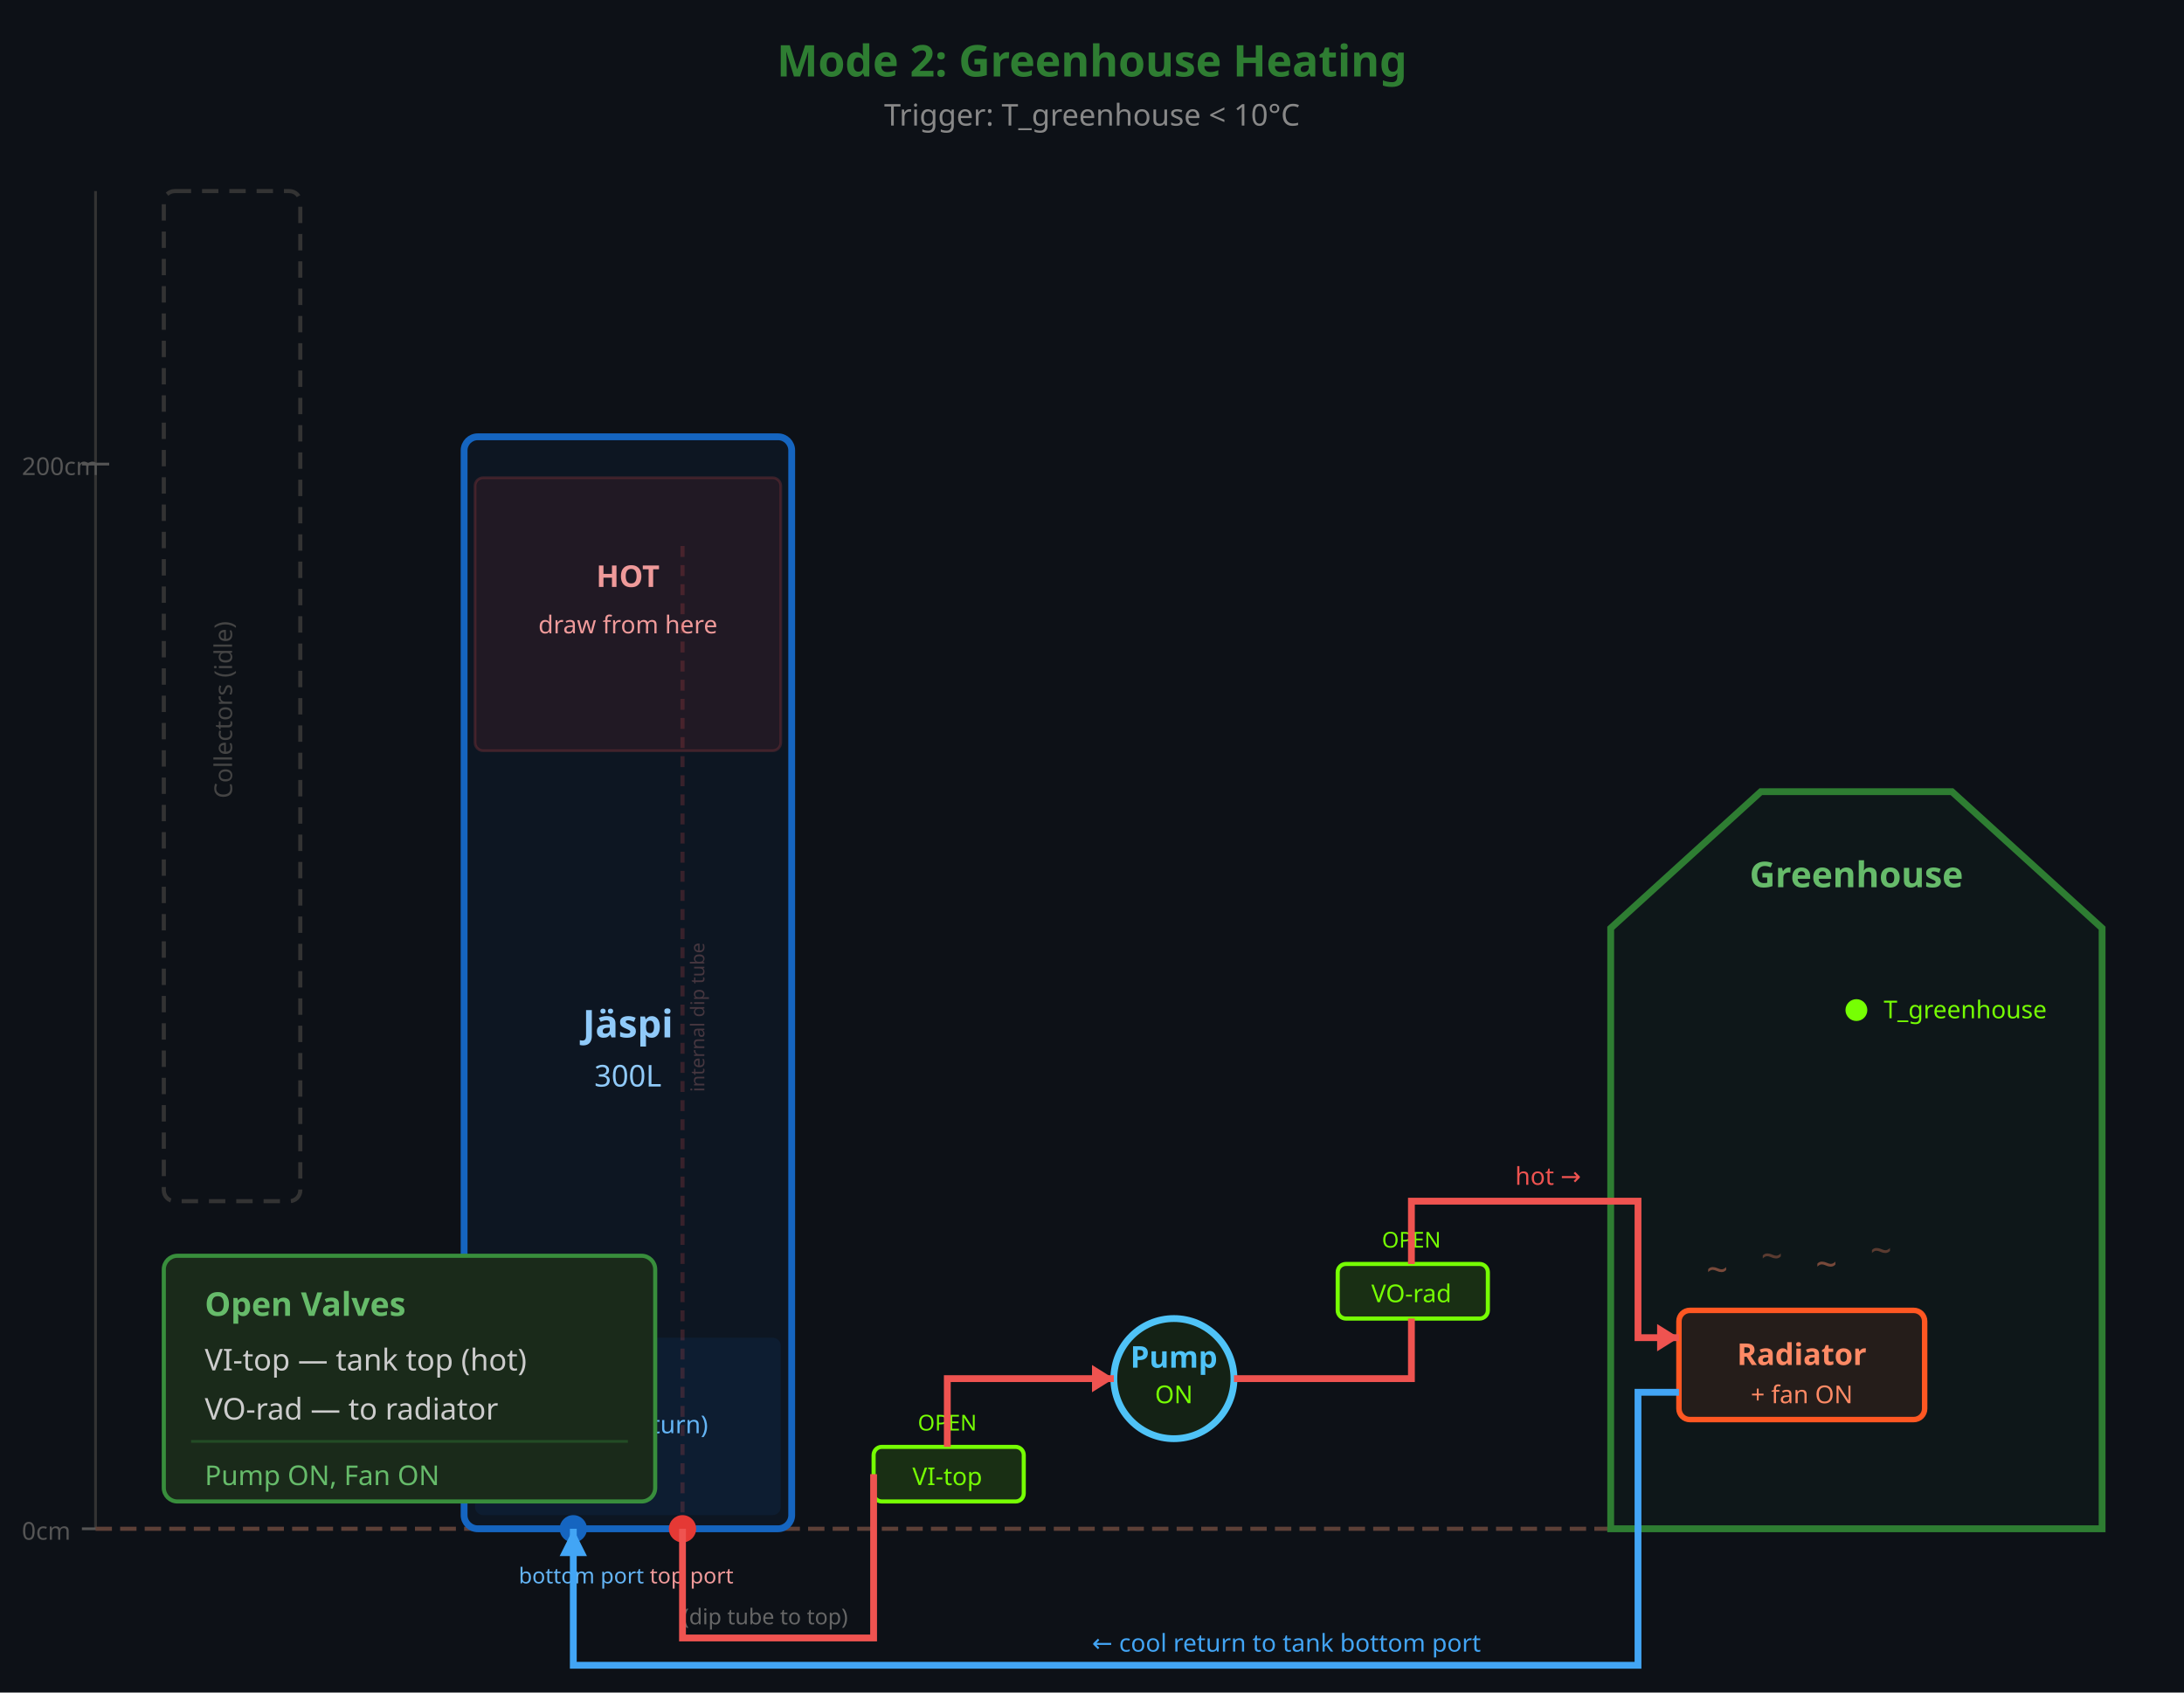
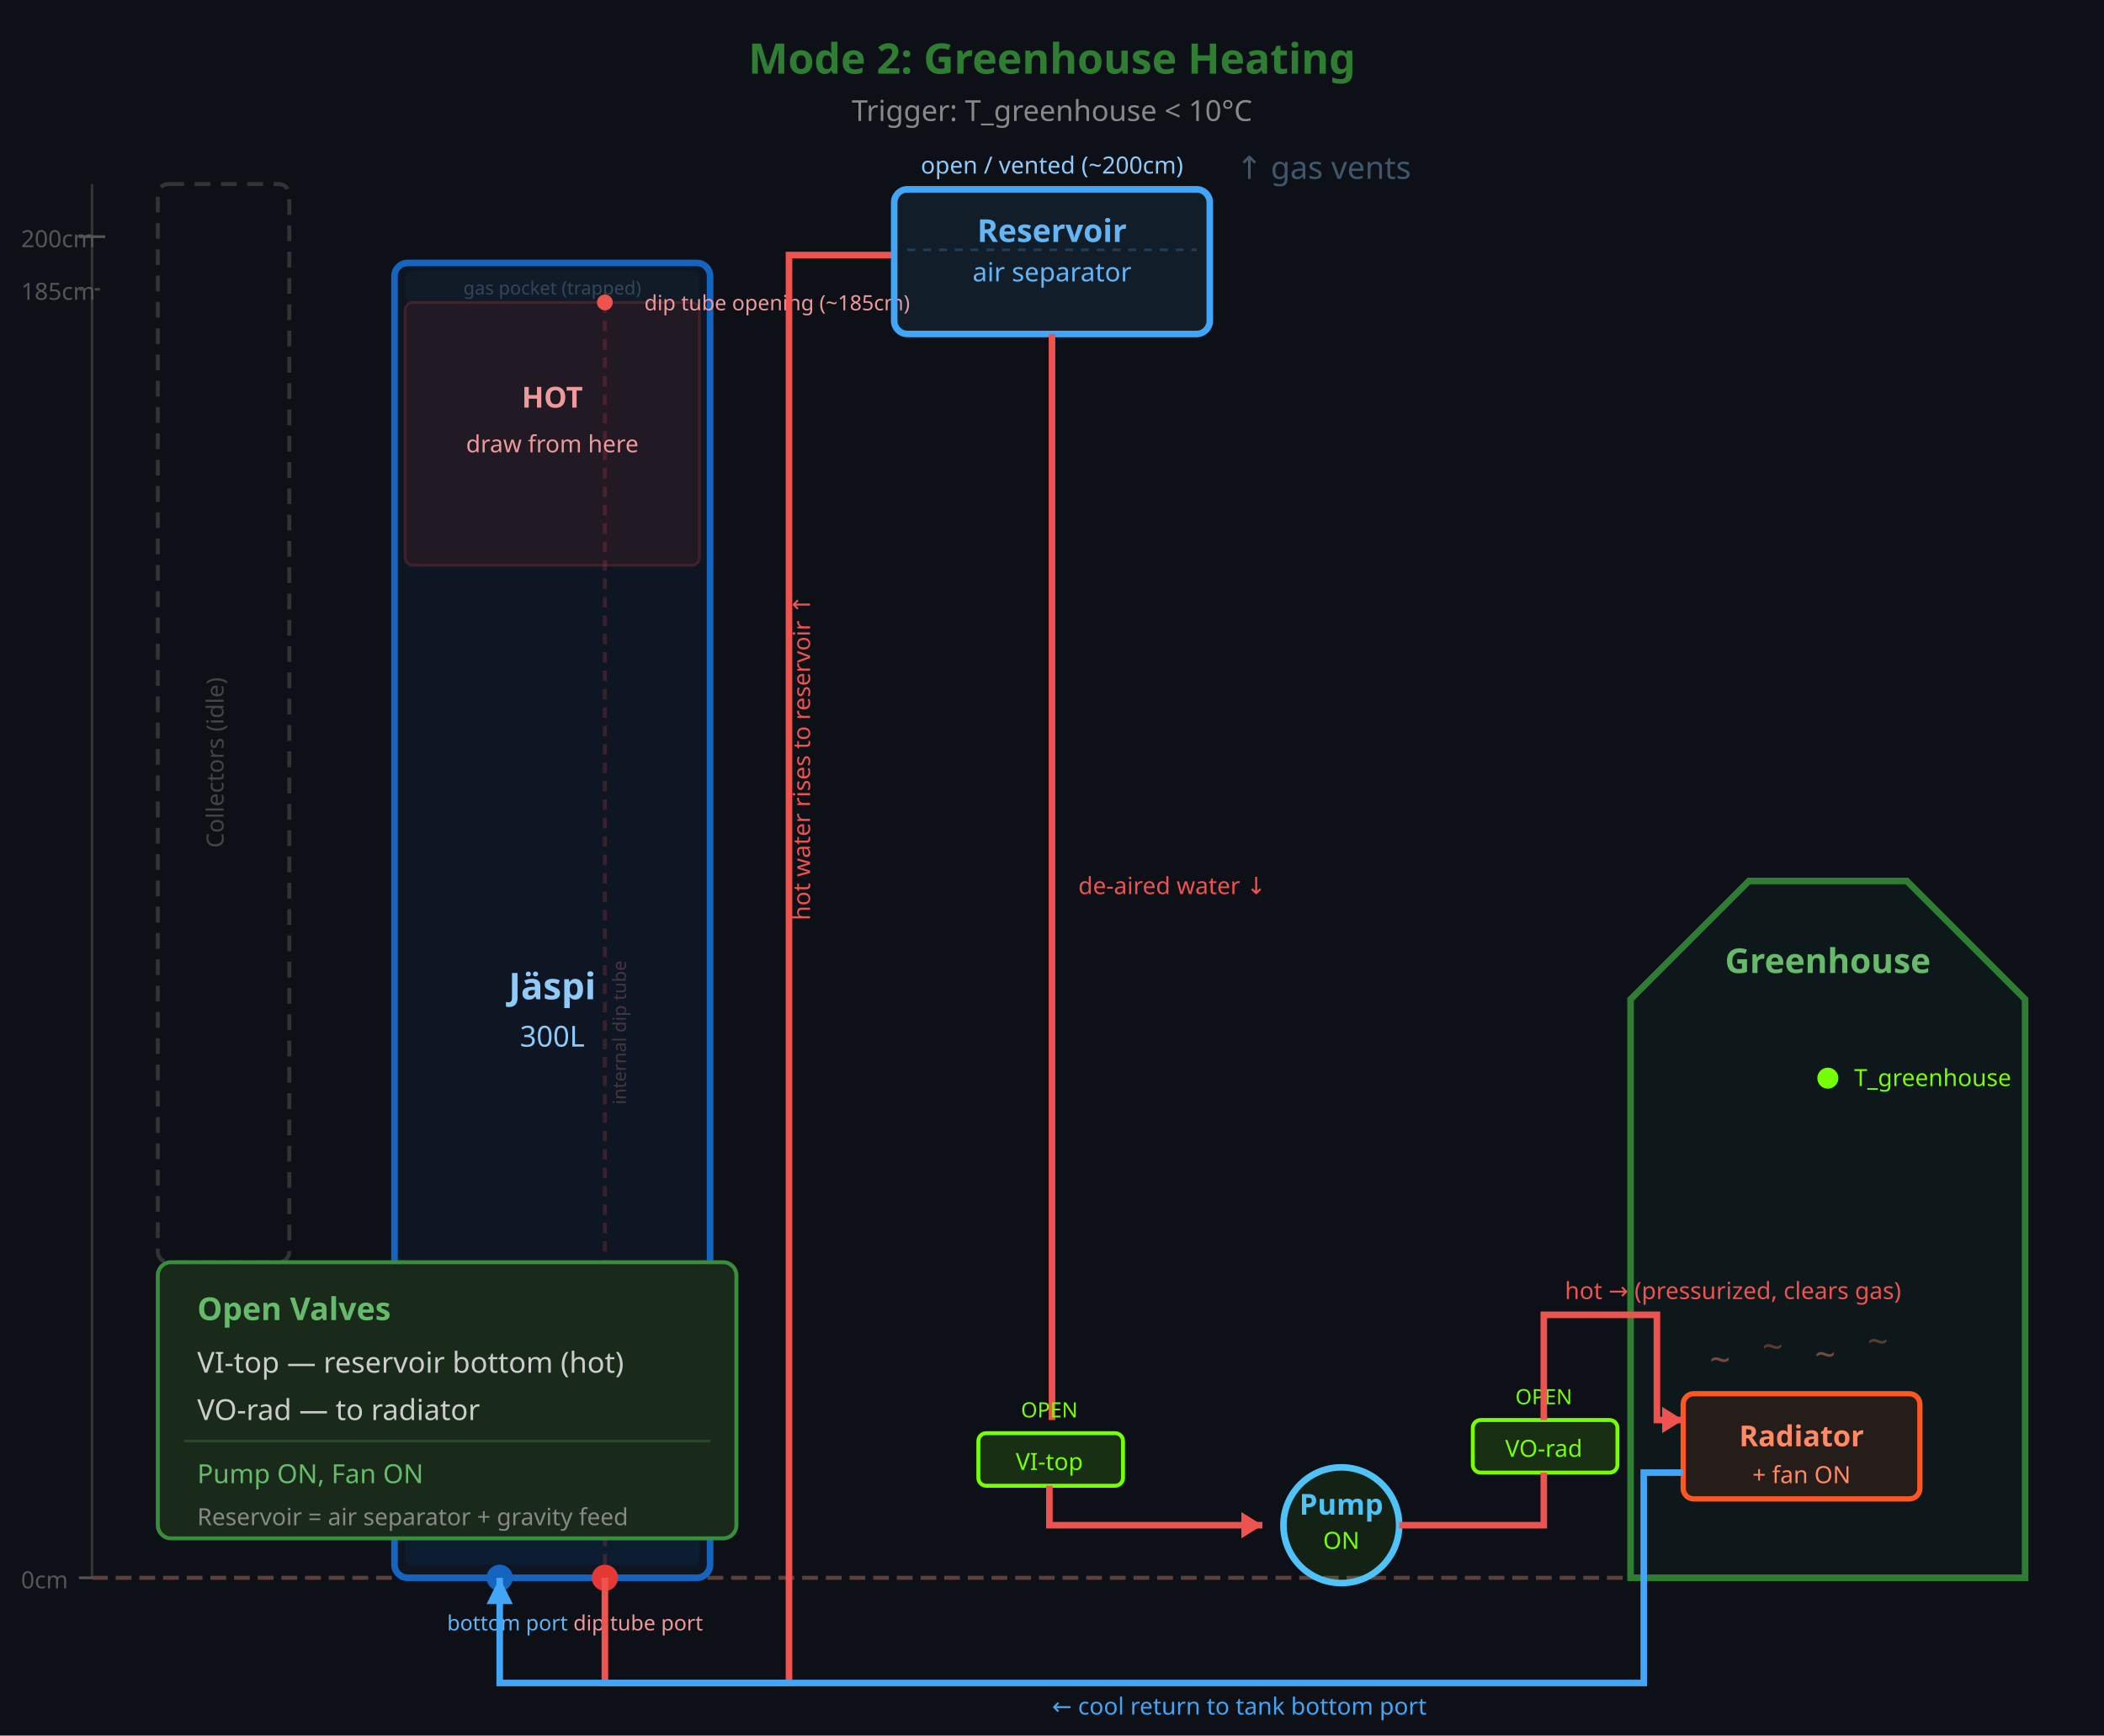
- <svg xmlns="http://www.w3.org/2000/svg" viewBox="0 0 800 620" font-family="sans-serif" font-size="12">
-   <rect width="800" height="620" fill="#0d1117" />
+ <svg xmlns="http://www.w3.org/2000/svg" viewBox="0 0 800 660" font-family="sans-serif" font-size="12">
+   <rect width="800" height="660" fill="#0d1117" />
  <text x="400" y="28" fill="#2e7d32" text-anchor="middle" font-size="16" font-weight="bold">Mode 2: Greenhouse Heating</text>
  <text x="400" y="46" fill="#888" text-anchor="middle" font-size="11">Trigger: T_greenhouse &lt; 10°C</text>
-   <line x1="35" y1="70" x2="35" y2="560" stroke="#333" stroke-width="1" />
-   <text x="8" y="174" fill="#555" font-size="9">200cm</text>
-   <line x1="30" y1="170" x2="40" y2="170" stroke="#555" />
-   <text x="8" y="564" fill="#555" font-size="9">0cm</text>
-   <line x1="30" y1="560" x2="40" y2="560" stroke="#555" />
-   <line x1="35" y1="560" x2="770" y2="560" stroke="#5d4037" stroke-width="1.5" stroke-dasharray="6,3" />
-   <rect x="60" y="70" width="50" height="370" fill="none" stroke="#333" stroke-width="1.5" stroke-dasharray="6,4" rx="4" />
-   <text x="85" y="260" fill="#444" text-anchor="middle" font-size="9" transform="rotate(-90 85 260)">Collectors (idle)</text>
-   <rect x="170" y="160" width="120" height="400" fill="#1565c010" stroke="#1565c0" stroke-width="2.5" rx="5" />
-   <rect x="174" y="175" width="112" height="100" fill="#e5393518" stroke="#ef535030" stroke-width="1" rx="3" />
-   <text x="230" y="215" fill="#ef9a9a" text-anchor="middle" font-size="11" font-weight="bold">HOT</text>
-   <text x="230" y="232" fill="#ef9a9a" text-anchor="middle" font-size="9">draw from here</text>
-   <rect x="174" y="490" width="112" height="65" fill="#1565c018" rx="3" />
-   <text x="230" y="525" fill="#64b5f6" text-anchor="middle" font-size="9">COOL (return)</text>
-   <text x="230" y="380" fill="#90caf9" text-anchor="middle" font-size="14" font-weight="bold">Jäspi</text>
-   <text x="230" y="398" fill="#90caf9" text-anchor="middle" font-size="11">300L</text>
-   <line x1="250" y1="200" x2="250" y2="560" stroke="#ef535030" stroke-width="1.5" stroke-dasharray="4,3" />
-   <text x="258" y="400" fill="#ef9a9a40" font-size="7" transform="rotate(-90 258 400)">internal dip tube</text>
-   <circle cx="210" cy="560" r="5" fill="#1565c0" />
-   <text x="190" y="580" fill="#64b5f6" font-size="8">bottom port</text>
-   <circle cx="250" cy="560" r="5" fill="#e53935" />
-   <text x="238" y="580" fill="#ef9a9a" font-size="8">top port</text>
-   <text x="250" y="595" fill="#666" font-size="8">(dip tube to top)</text>
-   <rect x="320" y="530" width="55" height="20" fill="#76ff0320" stroke="#76ff03" stroke-width="1.5" rx="3" />
-   <text x="347" y="544" fill="#76ff03" text-anchor="middle" font-size="9">VI-top</text>
-   <text x="347" y="524" fill="#76ff03" text-anchor="middle" font-size="8">OPEN</text>
-   <path d="M 250 560 L 250 600 L 320 600 L 320 540" fill="none" stroke="#ef5350" stroke-width="2.5" />
-   <circle cx="430" cy="505" r="22" fill="#76ff0312" stroke="#4fc3f7" stroke-width="2.5" />
-   <text x="430" y="501" fill="#4fc3f7" text-anchor="middle" font-size="11" font-weight="bold">Pump</text>
-   <text x="430" y="514" fill="#76ff03" text-anchor="middle" font-size="9">ON</text>
-   <path d="M 347 530 L 347 505 L 408 505" fill="none" stroke="#ef5350" stroke-width="2.5" />
-   <polygon points="408,505 400,500 400,510" fill="#ef5350" />
-   <rect x="490" y="463" width="55" height="20" fill="#76ff0320" stroke="#76ff03" stroke-width="1.5" rx="3" />
-   <text x="517" y="477" fill="#76ff03" text-anchor="middle" font-size="9">VO-rad</text>
-   <text x="517" y="457" fill="#76ff03" text-anchor="middle" font-size="8">OPEN</text>
-   <path d="M 452 505 L 517 505 L 517 483" fill="none" stroke="#ef5350" stroke-width="2.5" />
-   <path d="M 590 340 L 590 560 L 770 560 L 770 340 L 715 290 L 645 290 Z" fill="#2e7d3210" stroke="#2e7d32" stroke-width="2.5" />
-   <text x="680" y="325" fill="#66bb6a" text-anchor="middle" font-size="13" font-weight="bold">Greenhouse</text>
-   <rect x="615" y="480" width="90" height="40" fill="#ff572218" stroke="#ff5722" stroke-width="2" rx="4" />
-   <text x="660" y="500" fill="#ff8a65" text-anchor="middle" font-size="11" font-weight="bold">Radiator</text>
-   <text x="660" y="514" fill="#ff8a65" text-anchor="middle" font-size="9">+ fan ON</text>
-   <text x="625" y="470" fill="#ff8a6570" font-size="14">~</text>
-   <text x="645" y="465" fill="#ff8a6550" font-size="14">~</text>
-   <text x="665" y="468" fill="#ff8a6570" font-size="14">~</text>
-   <text x="685" y="463" fill="#ff8a6550" font-size="14">~</text>
-   <path d="M 517 463 L 517 440 L 600 440 L 600 490 L 615 490" fill="none" stroke="#ef5350" stroke-width="2.5" />
-   <polygon points="615,490 607,485 607,495" fill="#ef5350" />
-   <text x="555" y="434" fill="#ef5350" font-size="9">hot →</text>
-   <path d="M 615 510 L 600 510 L 600 610 L 210 610 L 210 560" fill="none" stroke="#42a5f5" stroke-width="2.5" />
-   <polygon points="210,560 205,570 215,570" fill="#42a5f5" />
-   <text x="400" y="605" fill="#42a5f5" font-size="9">← cool return to tank bottom port</text>
-   <circle cx="680" cy="370" r="4" fill="#76ff03" />
-   <text x="690" y="373" fill="#76ff03" font-size="9">T_greenhouse</text>
-   <rect x="60" y="460" width="180" height="90" fill="#1a2a1a" stroke="#388e3c" stroke-width="1.5" rx="5" />
-   <text x="75" y="482" fill="#66bb6a" font-size="12" font-weight="bold">Open Valves</text>
-   <text x="75" y="502" fill="#ccc" font-size="11">VI-top — tank top (hot)</text>
-   <text x="75" y="520" fill="#ccc" font-size="11">VO-rad — to radiator</text>
-   <line x1="70" y1="528" x2="230" y2="528" stroke="#388e3c55" />
-   <text x="75" y="544" fill="#66bb6a" font-size="10">Pump ON, Fan ON</text>
+   <line x1="35" y1="70" x2="35" y2="600" stroke="#333" stroke-width="1" />
+   <text x="8" y="94" fill="#555" font-size="9">200cm</text>
+   <line x1="30" y1="90" x2="40" y2="90" stroke="#555" />
+   <text x="8" y="114" fill="#555" font-size="9">185cm</text>
+   <line x1="30" y1="110" x2="40" y2="110" stroke="#444" stroke-dasharray="2,4" />
+   <text x="8" y="604" fill="#555" font-size="9">0cm</text>
+   <line x1="30" y1="600" x2="40" y2="600" stroke="#555" />
+   <line x1="35" y1="600" x2="770" y2="600" stroke="#5d4037" stroke-width="1.5" stroke-dasharray="6,3" />
+   <rect x="60" y="70" width="50" height="410" fill="none" stroke="#333" stroke-width="1.5" stroke-dasharray="6,4" rx="4" />
+   <text x="85" y="290" fill="#444" text-anchor="middle" font-size="9" transform="rotate(-90 85 290)">Collectors (idle)</text>
+   <rect x="150" y="100" width="120" height="500" fill="#1565c010" stroke="#1565c0" stroke-width="2.5" rx="5" />
+   <rect x="154" y="115" width="112" height="100" fill="#e5393518" stroke="#ef535030" stroke-width="1" rx="3" />
+   <text x="210" y="155" fill="#ef9a9a" text-anchor="middle" font-size="11" font-weight="bold">HOT</text>
+   <text x="210" y="172" fill="#ef9a9a" text-anchor="middle" font-size="9">draw from here</text>
+   <rect x="154" y="103" width="112" height="12" fill="#90caf908" rx="3" />
+   <text x="210" y="112" fill="#90caf940" text-anchor="middle" font-size="7">gas pocket (trapped)</text>
+   <rect x="154" y="530" width="112" height="65" fill="#1565c018" rx="3" />
+   <text x="210" y="565" fill="#64b5f6" text-anchor="middle" font-size="9">COOL (return)</text>
+   <text x="210" y="380" fill="#90caf9" text-anchor="middle" font-size="14" font-weight="bold">Jäspi</text>
+   <text x="210" y="398" fill="#90caf9" text-anchor="middle" font-size="11">300L</text>
+   <line x1="230" y1="115" x2="230" y2="600" stroke="#ef535030" stroke-width="1.5" stroke-dasharray="4,3" />
+   <text x="238" y="420" fill="#ef9a9a40" font-size="7" transform="rotate(-90 238 420)">internal dip tube</text>
+   <circle cx="230" cy="115" r="3" fill="#ef5350" />
+   <text x="245" y="118" fill="#ef9a9a" font-size="8">dip tube opening (~185cm)</text>
+   <circle cx="190" cy="600" r="5" fill="#1565c0" />
+   <text x="170" y="620" fill="#64b5f6" font-size="8">bottom port</text>
+   <circle cx="230" cy="600" r="5" fill="#e53935" />
+   <text x="218" y="620" fill="#ef9a9a" font-size="8">dip tube port</text>
+   <path d="M 230 600 L 230 640 L 300 640 L 300 97 L 340 97" fill="none" stroke="#ef5350" stroke-width="2.5" />
+   <text x="308" y="350" fill="#ef5350" font-size="9" transform="rotate(-90 308 350)">hot water rises to reservoir ↑</text>
+   <rect x="340" y="72" width="120" height="55" fill="#42a5f515" stroke="#42a5f5" stroke-width="2.5" rx="5" />
+   <text x="400" y="92" fill="#64b5f6" text-anchor="middle" font-size="12" font-weight="bold">Reservoir</text>
+   <text x="400" y="107" fill="#64b5f6" text-anchor="middle" font-size="10">air separator</text>
+   <text x="400" y="66" fill="#90caf9" text-anchor="middle" font-size="9">open / vented (~200cm)</text>
+   <text x="470" y="68" fill="#90caf960" font-size="12">↑ gas vents</text>
+   <line x1="345" y1="95" x2="455" y2="95" stroke="#42a5f540" stroke-width="1" stroke-dasharray="3,3" />
+   <path d="M 400 127 L 400 540" fill="none" stroke="#ef5350" stroke-width="2.5" />
+   <text x="410" y="340" fill="#ef5350" font-size="9">de-aired water ↓</text>
+   <rect x="372" y="545" width="55" height="20" fill="#76ff0320" stroke="#76ff03" stroke-width="1.5" rx="3" />
+   <text x="399" y="559" fill="#76ff03" text-anchor="middle" font-size="9">VI-top</text>
+   <text x="399" y="539" fill="#76ff03" text-anchor="middle" font-size="8">OPEN</text>
+   <path d="M 399 565 L 399 580 L 480 580" fill="none" stroke="#ef5350" stroke-width="2.5" />
+   <polygon points="480,580 472,575 472,585" fill="#ef5350" />
+   <circle cx="510" cy="580" r="22" fill="#76ff0312" stroke="#4fc3f7" stroke-width="2.5" />
+   <text x="510" y="576" fill="#4fc3f7" text-anchor="middle" font-size="11" font-weight="bold">Pump</text>
+   <text x="510" y="589" fill="#76ff03" text-anchor="middle" font-size="9">ON</text>
+   <rect x="560" y="540" width="55" height="20" fill="#76ff0320" stroke="#76ff03" stroke-width="1.5" rx="3" />
+   <text x="587" y="554" fill="#76ff03" text-anchor="middle" font-size="9">VO-rad</text>
+   <text x="587" y="534" fill="#76ff03" text-anchor="middle" font-size="8">OPEN</text>
+   <path d="M 532 580 L 587 580 L 587 560" fill="none" stroke="#ef5350" stroke-width="2.5" />
+   <path d="M 620 380 L 620 600 L 770 600 L 770 380 L 725 335 L 665 335 Z" fill="#2e7d3210" stroke="#2e7d32" stroke-width="2.5" />
+   <text x="695" y="370" fill="#66bb6a" text-anchor="middle" font-size="13" font-weight="bold">Greenhouse</text>
+   <rect x="640" y="530" width="90" height="40" fill="#ff572218" stroke="#ff5722" stroke-width="2" rx="4" />
+   <text x="685" y="550" fill="#ff8a65" text-anchor="middle" font-size="11" font-weight="bold">Radiator</text>
+   <text x="685" y="564" fill="#ff8a65" text-anchor="middle" font-size="9">+ fan ON</text>
+   <text x="650" y="522" fill="#ff8a6570" font-size="14">~</text>
+   <text x="670" y="517" fill="#ff8a6550" font-size="14">~</text>
+   <text x="690" y="520" fill="#ff8a6570" font-size="14">~</text>
+   <text x="710" y="515" fill="#ff8a6550" font-size="14">~</text>
+   <path d="M 587 540 L 587 500 L 630 500 L 630 540 L 640 540" fill="none" stroke="#ef5350" stroke-width="2.5" />
+   <polygon points="640,540 632,535 632,545" fill="#ef5350" />
+   <text x="595" y="494" fill="#ef5350" font-size="9">hot → (pressurized, clears gas)</text>
+   <path d="M 640 560 L 625 560 L 625 640 L 190 640 L 190 600" fill="none" stroke="#42a5f5" stroke-width="2.5" />
+   <polygon points="190,600 185,610 195,610" fill="#42a5f5" />
+   <text x="400" y="652" fill="#42a5f5" font-size="9">← cool return to tank bottom port</text>
+   <circle cx="695" cy="410" r="4" fill="#76ff03" />
+   <text x="705" y="413" fill="#76ff03" font-size="9">T_greenhouse</text>
+   <rect x="60" y="480" width="220" height="105" fill="#1a2a1a" stroke="#388e3c" stroke-width="1.5" rx="5" />
+   <text x="75" y="502" fill="#66bb6a" font-size="12" font-weight="bold">Open Valves</text>
+   <text x="75" y="522" fill="#ccc" font-size="11">VI-top — reservoir bottom (hot)</text>
+   <text x="75" y="540" fill="#ccc" font-size="11">VO-rad — to radiator</text>
+   <line x1="70" y1="548" x2="270" y2="548" stroke="#388e3c55" />
+   <text x="75" y="564" fill="#66bb6a" font-size="10">Pump ON, Fan ON</text>
+   <text x="75" y="580" fill="#888" font-size="9">Reservoir = air separator + gravity feed</text>
</svg>
